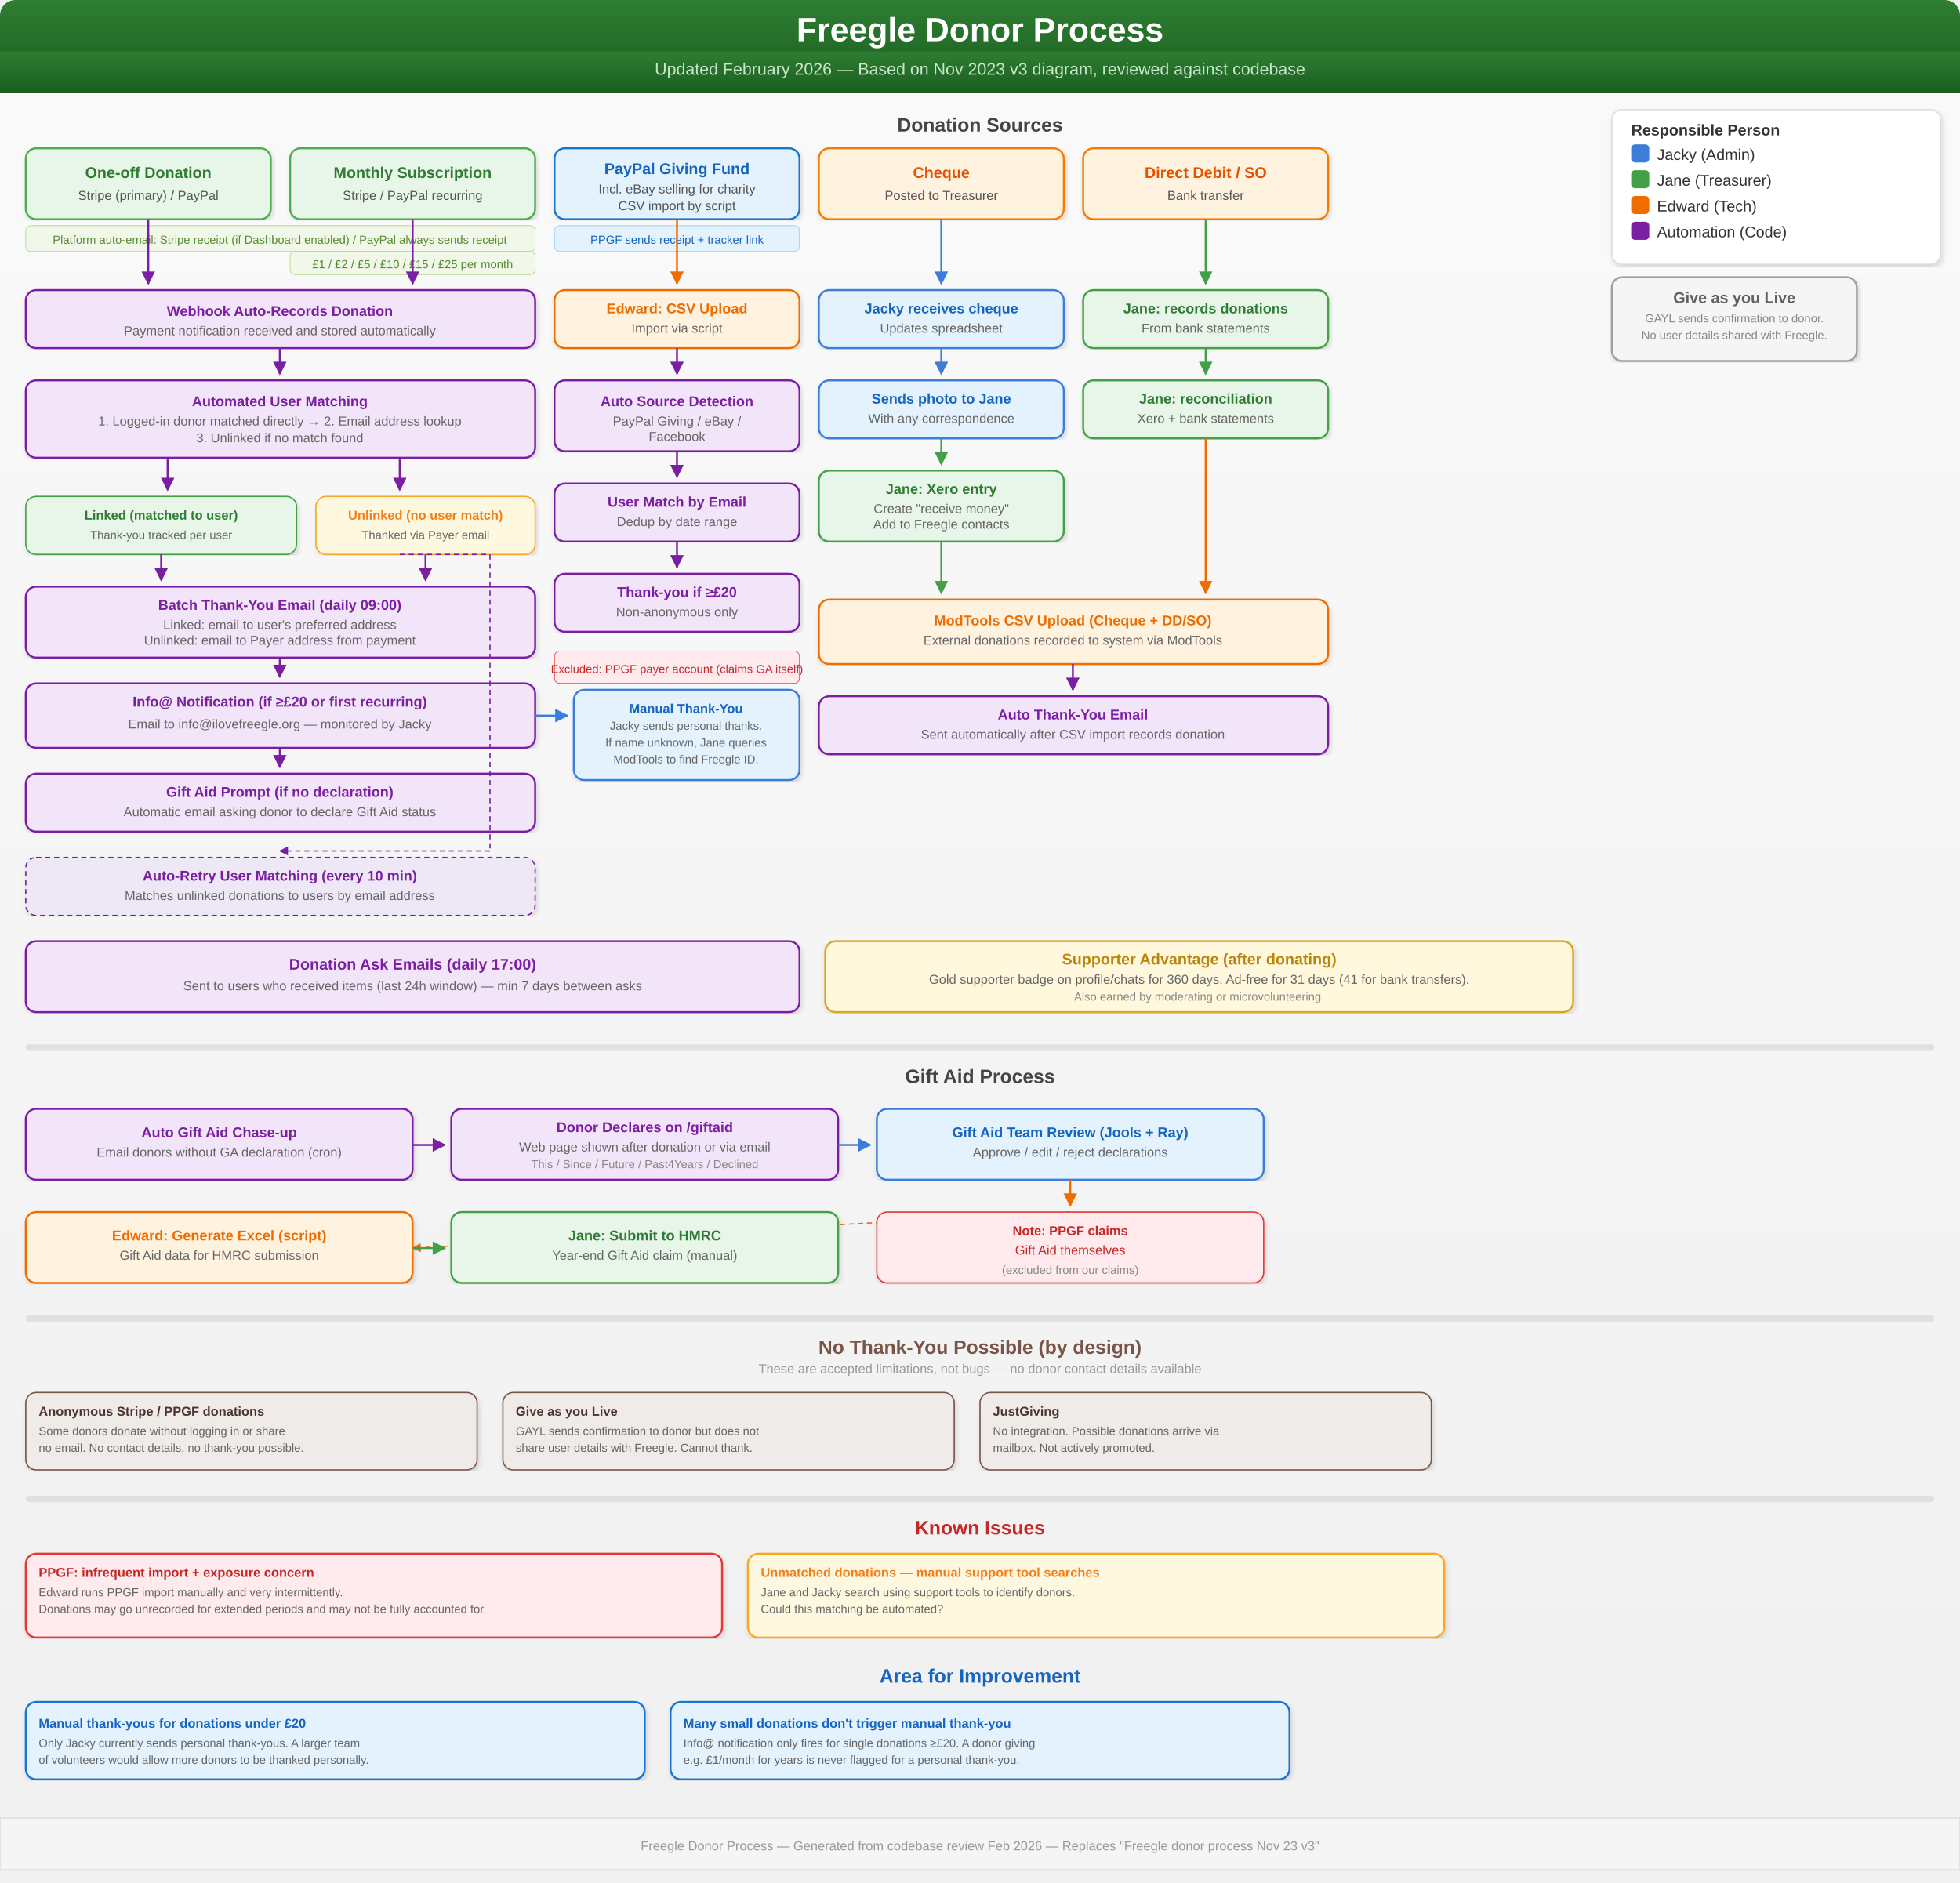
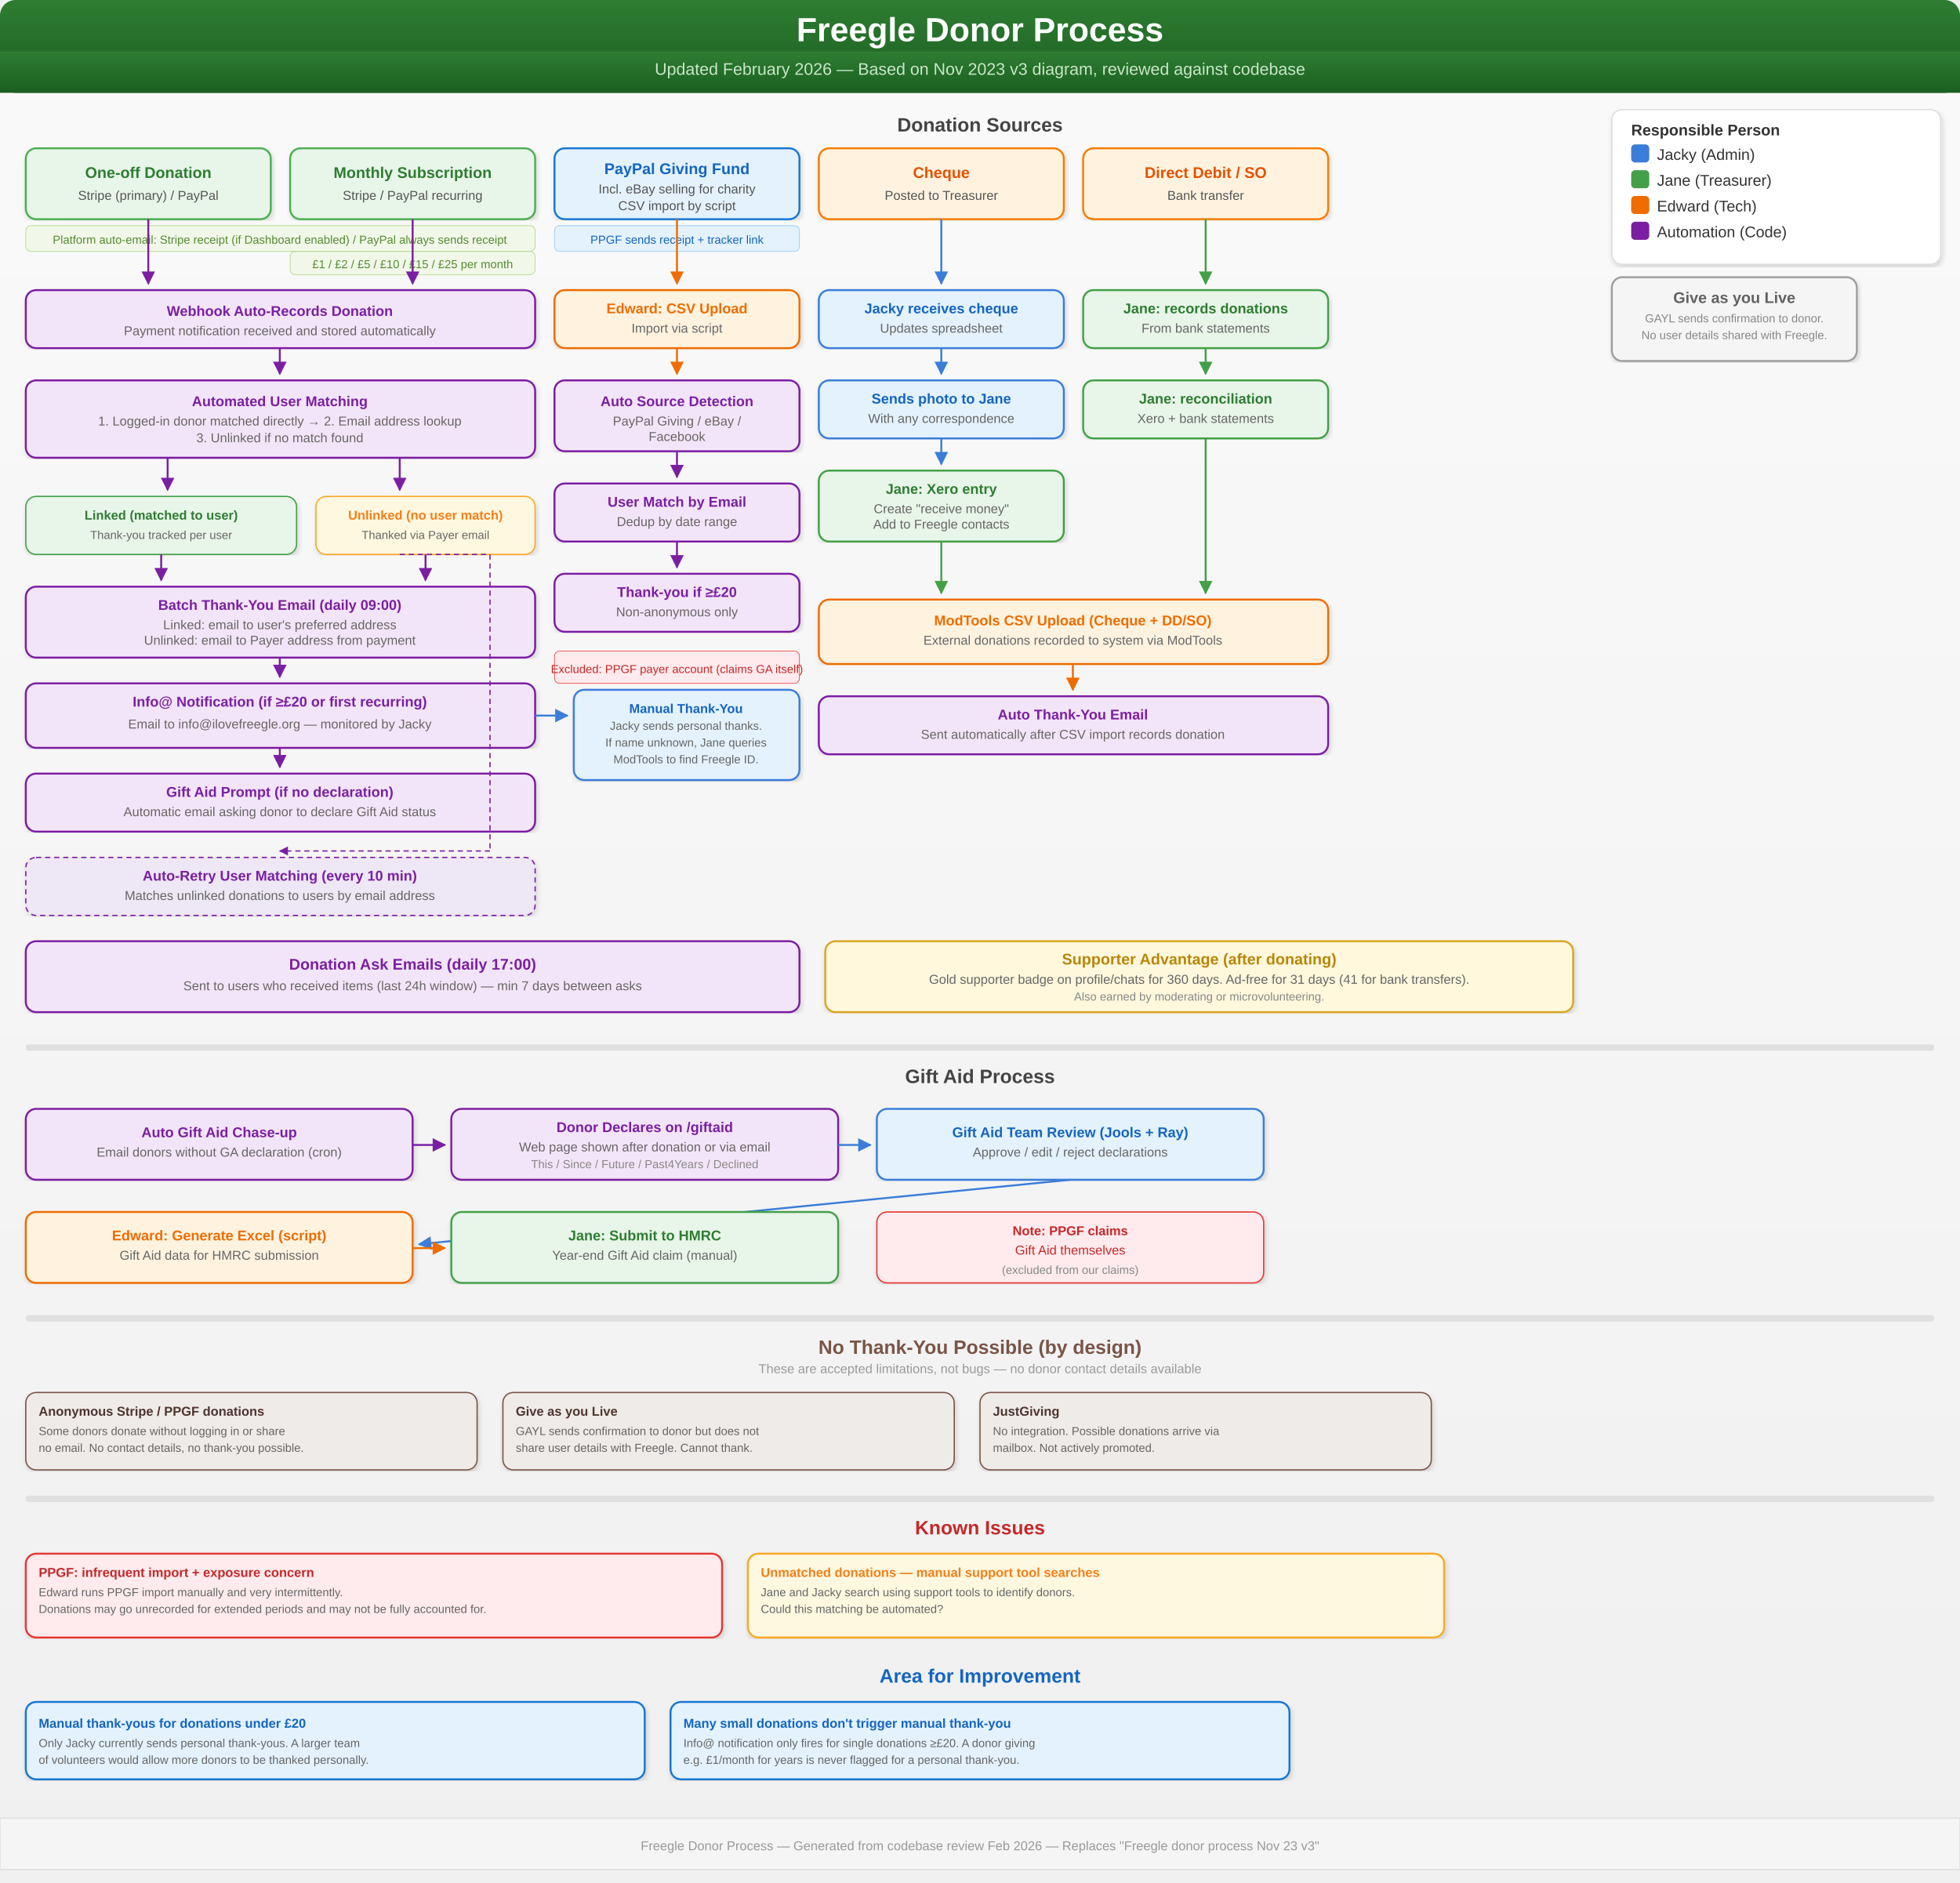
<svg xmlns="http://www.w3.org/2000/svg" viewBox="0 0 1520 1460" font-family="Segoe UI, Arial, sans-serif">
  <defs>
    <filter id="shadow" x="-2%" y="-2%" width="104%" height="104%">
      <feDropShadow dx="1" dy="2" stdDeviation="2" flood-opacity="0.15" />
    </filter>
    <marker id="arrow" viewBox="0 0 10 10" refX="9" refY="5" markerWidth="7" markerHeight="7" orient="auto-start-reverse">
      <path d="M 0 0 L 10 5 L 0 10 z" fill="#666" />
    </marker>
    <marker id="arrow-blue" viewBox="0 0 10 10" refX="9" refY="5" markerWidth="7" markerHeight="7" orient="auto-start-reverse">
      <path d="M 0 0 L 10 5 L 0 10 z" fill="#3B7DD8" />
    </marker>
    <marker id="arrow-green" viewBox="0 0 10 10" refX="9" refY="5" markerWidth="7" markerHeight="7" orient="auto-start-reverse">
      <path d="M 0 0 L 10 5 L 0 10 z" fill="#43A047" />
    </marker>
    <marker id="arrow-orange" viewBox="0 0 10 10" refX="9" refY="5" markerWidth="7" markerHeight="7" orient="auto-start-reverse">
      <path d="M 0 0 L 10 5 L 0 10 z" fill="#EF6C00" />
    </marker>
    <marker id="arrow-purple" viewBox="0 0 10 10" refX="9" refY="5" markerWidth="7" markerHeight="7" orient="auto-start-reverse">
      <path d="M 0 0 L 10 5 L 0 10 z" fill="#7B1FA2" />
    </marker>
    <linearGradient id="headerGrad" x1="0" y1="0" x2="0" y2="1">
      <stop offset="0%" stop-color="#2E7D32" />
      <stop offset="100%" stop-color="#1B5E20" />
    </linearGradient>
    <linearGradient id="bgGrad" x1="0" y1="0" x2="0" y2="1">
      <stop offset="0%" stop-color="#FAFAFA" />
      <stop offset="100%" stop-color="#F0F0F0" />
    </linearGradient>
  </defs>
  <rect width="1520" height="1460" rx="12" fill="url(#bgGrad)" />
  <rect x="0" y="0" width="1520" height="72" rx="12" fill="url(#headerGrad)" />
  <rect x="0" y="40" width="1520" height="32" fill="url(#headerGrad)" />
  <text x="760" y="32" text-anchor="middle" fill="white" font-size="26" font-weight="bold">Freegle Donor Process</text>
  <text x="760" y="58" text-anchor="middle" fill="#C8E6C9" font-size="13">Updated February 2026 — Based on Nov 2023 v3 diagram, reviewed against codebase</text>
  <rect x="1250" y="85" width="255" height="120" rx="8" fill="white" stroke="#DDD" filter="url(#shadow)" />
  <text x="1265" y="105" font-size="12" font-weight="bold" fill="#333">Responsible Person</text>
  <rect x="1265" y="112" width="14" height="14" rx="3" fill="#3B7DD8" />
  <text x="1285" y="124" font-size="12" fill="#333">Jacky (Admin)</text>
  <rect x="1265" y="132" width="14" height="14" rx="3" fill="#43A047" />
  <text x="1285" y="144" font-size="12" fill="#333">Jane (Treasurer)</text>
  <rect x="1265" y="152" width="14" height="14" rx="3" fill="#EF6C00" />
  <text x="1285" y="164" font-size="12" fill="#333">Edward (Tech)</text>
  <rect x="1265" y="172" width="14" height="14" rx="3" fill="#7B1FA2" />
  <text x="1285" y="184" font-size="12" fill="#333">Automation (Code)</text>
  <text x="760" y="102" text-anchor="middle" font-size="15" font-weight="bold" fill="#444">Donation Sources</text>
  <rect x="20" y="115" width="190" height="55" rx="8" fill="#E8F5E9" stroke="#4CAF50" stroke-width="1.5" filter="url(#shadow)" />
  <text x="115" y="138" text-anchor="middle" font-size="12" font-weight="bold" fill="#2E7D32">One-off Donation</text>
  <text x="115" y="155" text-anchor="middle" font-size="10" fill="#555">Stripe (primary) / PayPal</text>
  <rect x="225" y="115" width="190" height="55" rx="8" fill="#E8F5E9" stroke="#4CAF50" stroke-width="1.5" filter="url(#shadow)" />
  <text x="320" y="138" text-anchor="middle" font-size="12" font-weight="bold" fill="#2E7D32">Monthly Subscription</text>
  <text x="320" y="155" text-anchor="middle" font-size="10" fill="#555">Stripe / PayPal recurring</text>
  <rect x="430" y="115" width="190" height="55" rx="8" fill="#E3F2FD" stroke="#1976D2" stroke-width="1.5" filter="url(#shadow)" />
  <text x="525" y="135" text-anchor="middle" font-size="12" font-weight="bold" fill="#1565C0">PayPal Giving Fund</text>
  <text x="525" y="150" text-anchor="middle" font-size="10" fill="#555">Incl. eBay selling for charity</text>
  <text x="525" y="163" text-anchor="middle" font-size="10" fill="#555">CSV import by script</text>
  <rect x="635" y="115" width="190" height="55" rx="8" fill="#FFF3E0" stroke="#F57C00" stroke-width="1.5" filter="url(#shadow)" />
  <text x="730" y="138" text-anchor="middle" font-size="12" font-weight="bold" fill="#E65100">Cheque</text>
  <text x="730" y="155" text-anchor="middle" font-size="10" fill="#555">Posted to Treasurer</text>
  <rect x="840" y="115" width="190" height="55" rx="8" fill="#FFF3E0" stroke="#F57C00" stroke-width="1.5" filter="url(#shadow)" />
  <text x="935" y="138" text-anchor="middle" font-size="12" font-weight="bold" fill="#E65100">Direct Debit / SO</text>
  <text x="935" y="155" text-anchor="middle" font-size="10" fill="#555">Bank transfer</text>
  <rect x="1250" y="215" width="190" height="65" rx="8" fill="#F5F5F5" stroke="#9E9E9E" stroke-width="1.5" filter="url(#shadow)" />
  <text x="1345" y="235" text-anchor="middle" font-size="12" font-weight="bold" fill="#616161">Give as you Live</text>
  <text x="1345" y="250" text-anchor="middle" font-size="9" fill="#888">GAYL sends confirmation to donor.</text>
  <text x="1345" y="263" text-anchor="middle" font-size="9" fill="#888">No user details shared with Freegle.</text>
  <rect x="20" y="175" width="395" height="20" rx="4" fill="#F1F8E9" stroke="#AED581" stroke-width="0.5" />
  <text x="217" y="189" text-anchor="middle" font-size="9" fill="#558B2F">Platform auto-email: Stripe receipt (if Dashboard enabled) / PayPal always sends receipt</text>
  <rect x="225" y="195" width="190" height="18" rx="4" fill="#F1F8E9" stroke="#AED581" stroke-width="0.5" />
  <text x="320" y="208" text-anchor="middle" font-size="9" fill="#558B2F">£1 / £2 / £5 / £10 / £15 / £25 per month</text>
  <rect x="430" y="175" width="190" height="20" rx="4" fill="#E3F2FD" stroke="#90CAF9" stroke-width="0.5" />
  <text x="525" y="189" text-anchor="middle" font-size="9" fill="#1565C0">PPGF sends receipt + tracker link</text>
  <line x1="115" y1="170" x2="115" y2="220" stroke="#7B1FA2" stroke-width="1.5" marker-end="url(#arrow-purple)" />
  <line x1="320" y1="170" x2="320" y2="220" stroke="#7B1FA2" stroke-width="1.5" marker-end="url(#arrow-purple)" />
  <rect x="20" y="225" width="395" height="45" rx="8" fill="#F3E5F9" stroke="#7B1FA2" stroke-width="1.5" filter="url(#shadow)" />
  <text x="217" y="245" text-anchor="middle" font-size="11" font-weight="bold" fill="#7B1FA2">Webhook Auto-Records Donation</text>
  <text x="217" y="260" text-anchor="middle" font-size="10" fill="#666">Payment notification received and stored automatically</text>
  <line x1="217" y1="270" x2="217" y2="290" stroke="#7B1FA2" stroke-width="1.5" marker-end="url(#arrow-purple)" />
  <rect x="20" y="295" width="395" height="60" rx="8" fill="#F3E5F9" stroke="#7B1FA2" stroke-width="1.5" filter="url(#shadow)" />
  <text x="217" y="315" text-anchor="middle" font-size="11" font-weight="bold" fill="#7B1FA2">Automated User Matching</text>
  <text x="217" y="330" text-anchor="middle" font-size="10" fill="#666">1. Logged-in donor matched directly → 2. Email address lookup</text>
  <text x="217" y="343" text-anchor="middle" font-size="10" fill="#666">3. Unlinked if no match found</text>
  <line x1="130" y1="355" x2="130" y2="380" stroke="#7B1FA2" stroke-width="1.5" marker-end="url(#arrow-purple)" />
  <line x1="310" y1="355" x2="310" y2="380" stroke="#7B1FA2" stroke-width="1.5" marker-end="url(#arrow-purple)" />
  <rect x="20" y="385" width="210" height="45" rx="8" fill="#E8F5E9" stroke="#43A047" stroke-width="1" filter="url(#shadow)" />
  <text x="125" y="403" text-anchor="middle" font-size="10" font-weight="bold" fill="#2E7D32">Linked (matched to user)</text>
  <text x="125" y="418" text-anchor="middle" font-size="9" fill="#666">Thank-you tracked per user</text>
  <rect x="245" y="385" width="170" height="45" rx="8" fill="#FFF8E1" stroke="#F9A825" stroke-width="1" filter="url(#shadow)" />
  <text x="330" y="403" text-anchor="middle" font-size="10" font-weight="bold" fill="#F57F17">Unlinked (no user match)</text>
  <text x="330" y="418" text-anchor="middle" font-size="9" fill="#666">Thanked via Payer email</text>
  <line x1="125" y1="430" x2="125" y2="450" stroke="#7B1FA2" stroke-width="1.5" marker-end="url(#arrow-purple)" />
  <line x1="330" y1="430" x2="330" y2="450" stroke="#7B1FA2" stroke-width="1.5" marker-end="url(#arrow-purple)" />
  <rect x="20" y="455" width="395" height="55" rx="8" fill="#F3E5F9" stroke="#7B1FA2" stroke-width="1.5" filter="url(#shadow)" />
  <text x="217" y="473" text-anchor="middle" font-size="11" font-weight="bold" fill="#7B1FA2">Batch Thank-You Email (daily 09:00)</text>
  <text x="217" y="488" text-anchor="middle" font-size="10" fill="#666">Linked: email to user's preferred address</text>
  <text x="217" y="500" text-anchor="middle" font-size="10" fill="#666">Unlinked: email to Payer address from payment</text>
  <line x1="217" y1="510" x2="217" y2="525" stroke="#7B1FA2" stroke-width="1.5" marker-end="url(#arrow-purple)" />
  <rect x="20" y="530" width="395" height="50" rx="8" fill="#F3E5F9" stroke="#7B1FA2" stroke-width="1.5" filter="url(#shadow)" />
  <text x="217" y="548" text-anchor="middle" font-size="11" font-weight="bold" fill="#7B1FA2">Info@ Notification (if ≥£20 or first recurring)</text>
  <text x="217" y="565" text-anchor="middle" font-size="10" fill="#666">Email to info@ilovefreegle.org — monitored by Jacky</text>
  <line x1="415" y1="555" x2="440" y2="555" stroke="#3B7DD8" stroke-width="1.5" marker-end="url(#arrow-blue)" />
  <rect x="445" y="535" width="175" height="70" rx="8" fill="#E3F2FD" stroke="#3B7DD8" stroke-width="1.5" filter="url(#shadow)" />
  <text x="532" y="553" text-anchor="middle" font-size="10" font-weight="bold" fill="#1565C0">Manual Thank-You</text>
  <text x="532" y="566" text-anchor="middle" font-size="9" fill="#666">Jacky sends personal thanks.</text>
  <text x="532" y="579" text-anchor="middle" font-size="9" fill="#666">If name unknown, Jane queries</text>
  <text x="532" y="592" text-anchor="middle" font-size="9" fill="#666">ModTools to find Freegle ID.</text>
  <line x1="217" y1="580" x2="217" y2="595" stroke="#7B1FA2" stroke-width="1.5" marker-end="url(#arrow-purple)" />
  <rect x="20" y="600" width="395" height="45" rx="8" fill="#F3E5F9" stroke="#7B1FA2" stroke-width="1.5" filter="url(#shadow)" />
  <text x="217" y="618" text-anchor="middle" font-size="11" font-weight="bold" fill="#7B1FA2">Gift Aid Prompt (if no declaration)</text>
  <text x="217" y="633" text-anchor="middle" font-size="10" fill="#666">Automatic email asking donor to declare Gift Aid status</text>
  <line x1="310" y1="430" x2="380" y2="430" stroke="#7B1FA2" stroke-width="1" stroke-dasharray="4,3" />
  <line x1="380" y1="430" x2="380" y2="660" stroke="#7B1FA2" stroke-width="1" stroke-dasharray="4,3" />
  <line x1="380" y1="660" x2="217" y2="660" stroke="#7B1FA2" stroke-width="1" stroke-dasharray="4,3" marker-end="url(#arrow-purple)" />
  <rect x="20" y="665" width="395" height="45" rx="8" fill="#EDE7F6" stroke="#7B1FA2" stroke-width="1" filter="url(#shadow)" stroke-dasharray="4,3" />
  <text x="217" y="683" text-anchor="middle" font-size="11" font-weight="bold" fill="#7B1FA2">Auto-Retry User Matching (every 10 min)</text>
  <text x="217" y="698" text-anchor="middle" font-size="10" fill="#666">Matches unlinked donations to users by email address</text>
  <line x1="525" y1="170" x2="525" y2="220" stroke="#EF6C00" stroke-width="1.5" marker-end="url(#arrow-orange)" />
  <rect x="430" y="225" width="190" height="45" rx="8" fill="#FFF3E0" stroke="#EF6C00" stroke-width="1.5" filter="url(#shadow)" />
  <text x="525" y="243" text-anchor="middle" font-size="11" font-weight="bold" fill="#EF6C00">Edward: CSV Upload</text>
  <text x="525" y="258" text-anchor="middle" font-size="10" fill="#666">Import via script</text>
-   <line x1="525" y1="270" x2="525" y2="290" stroke="#7B1FA2" stroke-width="1.5" marker-end="url(#arrow-purple)" />
+   <line x1="525" y1="270" x2="525" y2="290" stroke="#EF6C00" stroke-width="1.5" marker-end="url(#arrow-orange)" />
  <rect x="430" y="295" width="190" height="55" rx="8" fill="#F3E5F9" stroke="#7B1FA2" stroke-width="1.5" filter="url(#shadow)" />
  <text x="525" y="315" text-anchor="middle" font-size="11" font-weight="bold" fill="#7B1FA2">Auto Source Detection</text>
  <text x="525" y="330" text-anchor="middle" font-size="10" fill="#666">PayPal Giving / eBay /</text>
  <text x="525" y="342" text-anchor="middle" font-size="10" fill="#666">Facebook</text>
  <line x1="525" y1="350" x2="525" y2="370" stroke="#7B1FA2" stroke-width="1.5" marker-end="url(#arrow-purple)" />
  <rect x="430" y="375" width="190" height="45" rx="8" fill="#F3E5F9" stroke="#7B1FA2" stroke-width="1.5" filter="url(#shadow)" />
  <text x="525" y="393" text-anchor="middle" font-size="11" font-weight="bold" fill="#7B1FA2">User Match by Email</text>
  <text x="525" y="408" text-anchor="middle" font-size="10" fill="#666">Dedup by date range</text>
  <line x1="525" y1="420" x2="525" y2="440" stroke="#7B1FA2" stroke-width="1.5" marker-end="url(#arrow-purple)" />
  <rect x="430" y="445" width="190" height="45" rx="8" fill="#F3E5F9" stroke="#7B1FA2" stroke-width="1.5" filter="url(#shadow)" />
  <text x="525" y="463" text-anchor="middle" font-size="11" font-weight="bold" fill="#7B1FA2">Thank-you if ≥£20</text>
  <text x="525" y="478" text-anchor="middle" font-size="10" fill="#666">Non-anonymous only</text>
  <rect x="430" y="505" width="190" height="25" rx="4" fill="#FFEBEE" stroke="#E53935" stroke-width="0.5" />
  <text x="525" y="522" text-anchor="middle" font-size="9" fill="#C62828">Excluded: PPGF payer account (claims GA itself)</text>
  <line x1="730" y1="170" x2="730" y2="220" stroke="#3B7DD8" stroke-width="1.5" marker-end="url(#arrow-blue)" />
  <rect x="635" y="225" width="190" height="45" rx="8" fill="#E3F2FD" stroke="#3B7DD8" stroke-width="1.5" filter="url(#shadow)" />
  <text x="730" y="243" text-anchor="middle" font-size="11" font-weight="bold" fill="#1565C0">Jacky receives cheque</text>
  <text x="730" y="258" text-anchor="middle" font-size="10" fill="#666">Updates spreadsheet</text>
  <line x1="730" y1="270" x2="730" y2="290" stroke="#3B7DD8" stroke-width="1.5" marker-end="url(#arrow-blue)" />
  <rect x="635" y="295" width="190" height="45" rx="8" fill="#E3F2FD" stroke="#3B7DD8" stroke-width="1.5" filter="url(#shadow)" />
  <text x="730" y="313" text-anchor="middle" font-size="11" font-weight="bold" fill="#1565C0">Sends photo to Jane</text>
  <text x="730" y="328" text-anchor="middle" font-size="10" fill="#666">With any correspondence</text>
-   <line x1="730" y1="340" x2="730" y2="360" stroke="#43A047" stroke-width="1.5" marker-end="url(#arrow-green)" />
+   <line x1="730" y1="340" x2="730" y2="360" stroke="#3B7DD8" stroke-width="1.5" marker-end="url(#arrow-blue)" />
  <rect x="635" y="365" width="190" height="55" rx="8" fill="#E8F5E9" stroke="#43A047" stroke-width="1.5" filter="url(#shadow)" />
  <text x="730" y="383" text-anchor="middle" font-size="11" font-weight="bold" fill="#2E7D32">Jane: Xero entry</text>
  <text x="730" y="398" text-anchor="middle" font-size="10" fill="#666">Create "receive money"</text>
  <text x="730" y="410" text-anchor="middle" font-size="10" fill="#666">Add to Freegle contacts</text>
  <line x1="730" y1="420" x2="730" y2="460" stroke="#43A047" stroke-width="1.5" marker-end="url(#arrow-green)" />
  <line x1="935" y1="170" x2="935" y2="220" stroke="#43A047" stroke-width="1.5" marker-end="url(#arrow-green)" />
  <rect x="840" y="225" width="190" height="45" rx="8" fill="#E8F5E9" stroke="#43A047" stroke-width="1.5" filter="url(#shadow)" />
  <text x="935" y="243" text-anchor="middle" font-size="11" font-weight="bold" fill="#2E7D32">Jane: records donations</text>
  <text x="935" y="258" text-anchor="middle" font-size="10" fill="#666">From bank statements</text>
  <line x1="935" y1="270" x2="935" y2="290" stroke="#43A047" stroke-width="1.5" marker-end="url(#arrow-green)" />
  <rect x="840" y="295" width="190" height="45" rx="8" fill="#E8F5E9" stroke="#43A047" stroke-width="1.5" filter="url(#shadow)" />
  <text x="935" y="313" text-anchor="middle" font-size="11" font-weight="bold" fill="#2E7D32">Jane: reconciliation</text>
  <text x="935" y="328" text-anchor="middle" font-size="10" fill="#666">Xero + bank statements</text>
-   <line x1="935" y1="340" x2="935" y2="460" stroke="#EF6C00" stroke-width="1.5" marker-end="url(#arrow-orange)" />
+   <line x1="935" y1="340" x2="935" y2="460" stroke="#43A047" stroke-width="1.5" marker-end="url(#arrow-green)" />
  <rect x="635" y="465" width="395" height="50" rx="8" fill="#FFF3E0" stroke="#EF6C00" stroke-width="1.5" filter="url(#shadow)" />
  <text x="832" y="485" text-anchor="middle" font-size="11" font-weight="bold" fill="#EF6C00">ModTools CSV Upload (Cheque + DD/SO)</text>
  <text x="832" y="500" text-anchor="middle" font-size="10" fill="#666">External donations recorded to system via ModTools</text>
-   <line x1="832" y1="515" x2="832" y2="535" stroke="#7B1FA2" stroke-width="1.5" marker-end="url(#arrow-purple)" />
+   <line x1="832" y1="515" x2="832" y2="535" stroke="#EF6C00" stroke-width="1.5" marker-end="url(#arrow-orange)" />
  <rect x="635" y="540" width="395" height="45" rx="8" fill="#F3E5F9" stroke="#7B1FA2" stroke-width="1.5" filter="url(#shadow)" />
  <text x="832" y="558" text-anchor="middle" font-size="11" font-weight="bold" fill="#7B1FA2">Auto Thank-You Email</text>
  <text x="832" y="573" text-anchor="middle" font-size="10" fill="#666">Sent automatically after CSV import records donation</text>
  <rect x="20" y="730" width="600" height="55" rx="8" fill="#F3E5F9" stroke="#7B1FA2" stroke-width="1.5" filter="url(#shadow)" />
  <text x="320" y="752" text-anchor="middle" font-size="12" font-weight="bold" fill="#7B1FA2">Donation Ask Emails (daily 17:00)</text>
  <text x="320" y="768" text-anchor="middle" font-size="10" fill="#666">Sent to users who received items (last 24h window) — min 7 days between asks</text>
  <rect x="640" y="730" width="580" height="55" rx="8" fill="#FFF8DC" stroke="#DAA520" stroke-width="1.5" filter="url(#shadow)" />
  <text x="930" y="748" text-anchor="middle" font-size="12" font-weight="bold" fill="#B8860B">Supporter Advantage (after donating)</text>
  <text x="930" y="763" text-anchor="middle" font-size="10" fill="#666">Gold supporter badge on profile/chats for 360 days. Ad-free for 31 days (41 for bank transfers).</text>
  <text x="930" y="776" text-anchor="middle" font-size="9" fill="#888">Also earned by moderating or microvolunteering.</text>
  <rect x="20" y="810" width="1480" height="5" rx="2" fill="#E0E0E0" />
  <text x="760" y="840" text-anchor="middle" font-size="15" font-weight="bold" fill="#444">Gift Aid Process</text>
  <rect x="20" y="860" width="300" height="55" rx="8" fill="#F3E5F9" stroke="#7B1FA2" stroke-width="1.5" filter="url(#shadow)" />
  <text x="170" y="882" text-anchor="middle" font-size="11" font-weight="bold" fill="#7B1FA2">Auto Gift Aid Chase-up</text>
  <text x="170" y="897" text-anchor="middle" font-size="10" fill="#666">Email donors without GA declaration (cron)</text>
  <line x1="320" y1="888" x2="345" y2="888" stroke="#7B1FA2" stroke-width="1.5" marker-end="url(#arrow-purple)" />
  <rect x="350" y="860" width="300" height="55" rx="8" fill="#F3E5F9" stroke="#7B1FA2" stroke-width="1.5" filter="url(#shadow)" />
  <text x="500" y="878" text-anchor="middle" font-size="11" font-weight="bold" fill="#7B1FA2">Donor Declares on /giftaid</text>
  <text x="500" y="893" text-anchor="middle" font-size="10" fill="#666">Web page shown after donation or via email</text>
  <text x="500" y="906" text-anchor="middle" font-size="9" fill="#888">This / Since / Future / Past4Years / Declined</text>
  <line x1="650" y1="888" x2="675" y2="888" stroke="#3B7DD8" stroke-width="1.5" marker-end="url(#arrow-blue)" />
  <rect x="680" y="860" width="300" height="55" rx="8" fill="#E3F2FD" stroke="#3B7DD8" stroke-width="1.5" filter="url(#shadow)" />
  <text x="830" y="882" text-anchor="middle" font-size="11" font-weight="bold" fill="#1565C0">Gift Aid Team Review (Jools + Ray)</text>
  <text x="830" y="897" text-anchor="middle" font-size="10" fill="#666">Approve / edit / reject declarations</text>
-   <line x1="830" y1="915" x2="830" y2="935" stroke="#EF6C00" stroke-width="1.5" marker-end="url(#arrow-orange)" />
+   <line x1="830" y1="915" x2="325" y2="965" stroke="#3B7DD8" stroke-width="1.5" marker-end="url(#arrow-blue)" />
  <rect x="20" y="940" width="300" height="55" rx="8" fill="#FFF3E0" stroke="#EF6C00" stroke-width="1.5" filter="url(#shadow)" />
  <text x="170" y="962" text-anchor="middle" font-size="11" font-weight="bold" fill="#EF6C00">Edward: Generate Excel (script)</text>
  <text x="170" y="977" text-anchor="middle" font-size="10" fill="#666">Gift Aid data for HMRC submission</text>
-   <line x1="830" y1="940" x2="320" y2="968" stroke="#EF6C00" stroke-width="1" stroke-dasharray="4,3" marker-end="url(#arrow-orange)" />
-   <line x1="320" y1="968" x2="345" y2="968" stroke="#43A047" stroke-width="1.5" marker-end="url(#arrow-green)" />
+   <line x1="320" y1="968" x2="345" y2="968" stroke="#EF6C00" stroke-width="1.5" marker-end="url(#arrow-orange)" />
  <rect x="350" y="940" width="300" height="55" rx="8" fill="#E8F5E9" stroke="#43A047" stroke-width="1.5" filter="url(#shadow)" />
  <text x="500" y="962" text-anchor="middle" font-size="11" font-weight="bold" fill="#2E7D32">Jane: Submit to HMRC</text>
  <text x="500" y="977" text-anchor="middle" font-size="10" fill="#666">Year-end Gift Aid claim (manual)</text>
  <rect x="680" y="940" width="300" height="55" rx="8" fill="#FFEBEE" stroke="#E53935" stroke-width="1" filter="url(#shadow)" />
  <text x="830" y="958" text-anchor="middle" font-size="10" font-weight="bold" fill="#C62828">Note: PPGF claims</text>
  <text x="830" y="973" text-anchor="middle" font-size="10" fill="#C62828">Gift Aid themselves</text>
  <text x="830" y="988" text-anchor="middle" font-size="9" fill="#888">(excluded from our claims)</text>
  <rect x="20" y="1020" width="1480" height="5" rx="2" fill="#E0E0E0" />
  <text x="760" y="1050" text-anchor="middle" font-size="15" font-weight="bold" fill="#795548">No Thank-You Possible (by design)</text>
  <text x="760" y="1065" text-anchor="middle" font-size="10" fill="#999">These are accepted limitations, not bugs — no donor contact details available</text>
  <rect x="20" y="1080" width="350" height="60" rx="8" fill="#EFEBE9" stroke="#795548" stroke-width="1" filter="url(#shadow)" />
  <text x="30" y="1098" font-size="10" font-weight="bold" fill="#4E342E">Anonymous Stripe / PPGF donations</text>
  <text x="30" y="1113" font-size="9" fill="#666">Some donors donate without logging in or share</text>
  <text x="30" y="1126" font-size="9" fill="#666">no email. No contact details, no thank-you possible.</text>
  <rect x="390" y="1080" width="350" height="60" rx="8" fill="#EFEBE9" stroke="#795548" stroke-width="1" filter="url(#shadow)" />
  <text x="400" y="1098" font-size="10" font-weight="bold" fill="#4E342E">Give as you Live</text>
  <text x="400" y="1113" font-size="9" fill="#666">GAYL sends confirmation to donor but does not</text>
  <text x="400" y="1126" font-size="9" fill="#666">share user details with Freegle. Cannot thank.</text>
  <rect x="760" y="1080" width="350" height="60" rx="8" fill="#EFEBE9" stroke="#795548" stroke-width="1" filter="url(#shadow)" />
  <text x="770" y="1098" font-size="10" font-weight="bold" fill="#4E342E">JustGiving</text>
  <text x="770" y="1113" font-size="9" fill="#666">No integration. Possible donations arrive via</text>
  <text x="770" y="1126" font-size="9" fill="#666">mailbox. Not actively promoted.</text>
  <rect x="20" y="1160" width="1480" height="5" rx="2" fill="#E0E0E0" />
  <text x="760" y="1190" text-anchor="middle" font-size="15" font-weight="bold" fill="#C62828">Known Issues</text>
  <rect x="20" y="1205" width="540" height="65" rx="8" fill="#FFEBEE" stroke="#E53935" stroke-width="1.5" filter="url(#shadow)" />
  <text x="30" y="1223" font-size="10" font-weight="bold" fill="#C62828">PPGF: infrequent import + exposure concern</text>
  <text x="30" y="1238" font-size="9" fill="#666">Edward runs PPGF import manually and very intermittently.</text>
  <text x="30" y="1251" font-size="9" fill="#666">Donations may go unrecorded for extended periods and may not be fully accounted for.</text>
  <rect x="580" y="1205" width="540" height="65" rx="8" fill="#FFF8E1" stroke="#F9A825" stroke-width="1.5" filter="url(#shadow)" />
  <text x="590" y="1223" font-size="10" font-weight="bold" fill="#F57F17">Unmatched donations — manual support tool searches</text>
  <text x="590" y="1238" font-size="9" fill="#666">Jane and Jacky search using support tools to identify donors.</text>
  <text x="590" y="1251" font-size="9" fill="#666">Could this matching be automated?</text>
  <text x="760" y="1305" text-anchor="middle" font-size="15" font-weight="bold" fill="#1565C0">Area for Improvement</text>
  <rect x="20" y="1320" width="480" height="60" rx="8" fill="#E3F2FD" stroke="#1976D2" stroke-width="1.5" filter="url(#shadow)" />
  <text x="30" y="1340" font-size="10" font-weight="bold" fill="#1565C0">Manual thank-yous for donations under £20</text>
  <text x="30" y="1355" font-size="9" fill="#666">Only Jacky currently sends personal thank-yous. A larger team</text>
  <text x="30" y="1368" font-size="9" fill="#666">of volunteers would allow more donors to be thanked personally.</text>
  <rect x="520" y="1320" width="480" height="60" rx="8" fill="#E3F2FD" stroke="#1976D2" stroke-width="1.5" filter="url(#shadow)" />
  <text x="530" y="1340" font-size="10" font-weight="bold" fill="#1565C0">Many small donations don't trigger manual thank-you</text>
  <text x="530" y="1355" font-size="9" fill="#666">Info@ notification only fires for single donations ≥£20. A donor giving</text>
  <text x="530" y="1368" font-size="9" fill="#666">e.g. £1/month for years is never flagged for a personal thank-you.</text>
  <rect x="0" y="1410" width="1520" height="40" rx="0" fill="#F5F5F5" stroke="#E0E0E0" stroke-width="1" />
  <text x="760" y="1435" text-anchor="middle" font-size="10" fill="#999">Freegle Donor Process — Generated from codebase review Feb 2026 — Replaces "Freegle donor process Nov 23 v3"</text>
</svg>
